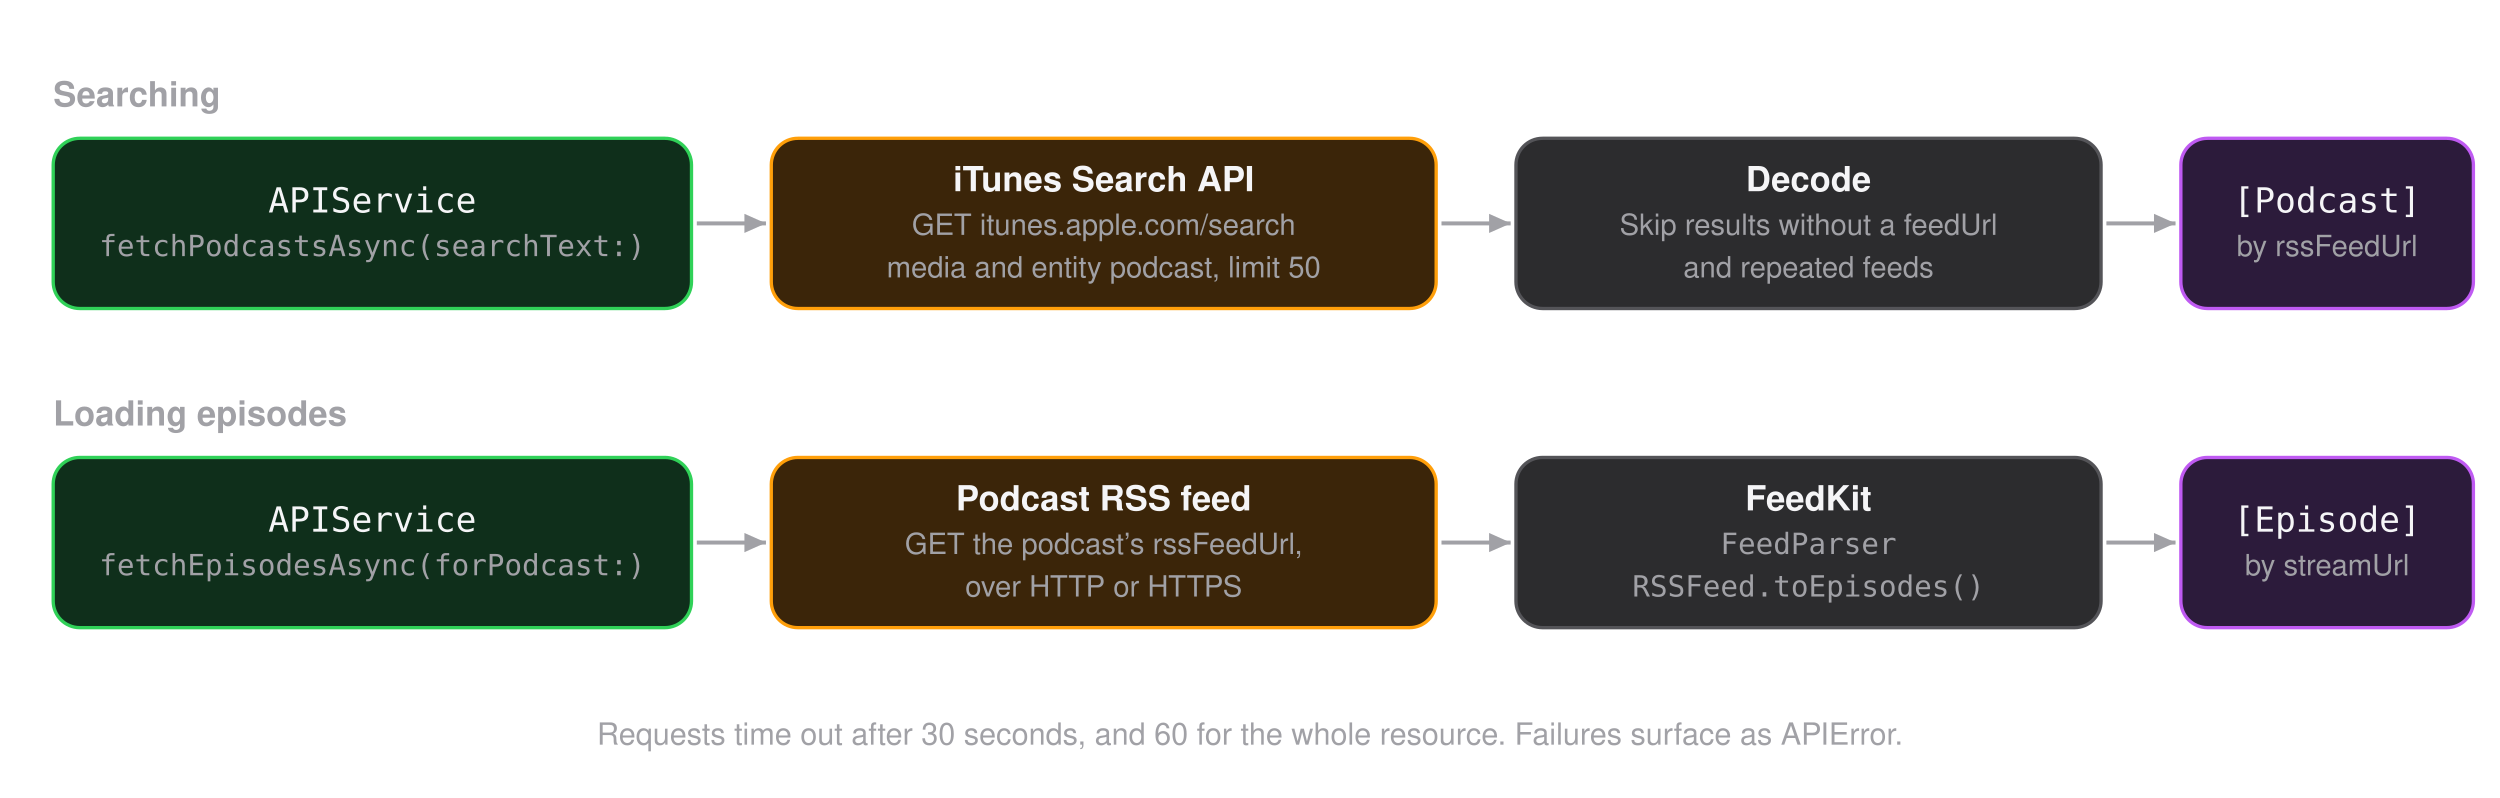
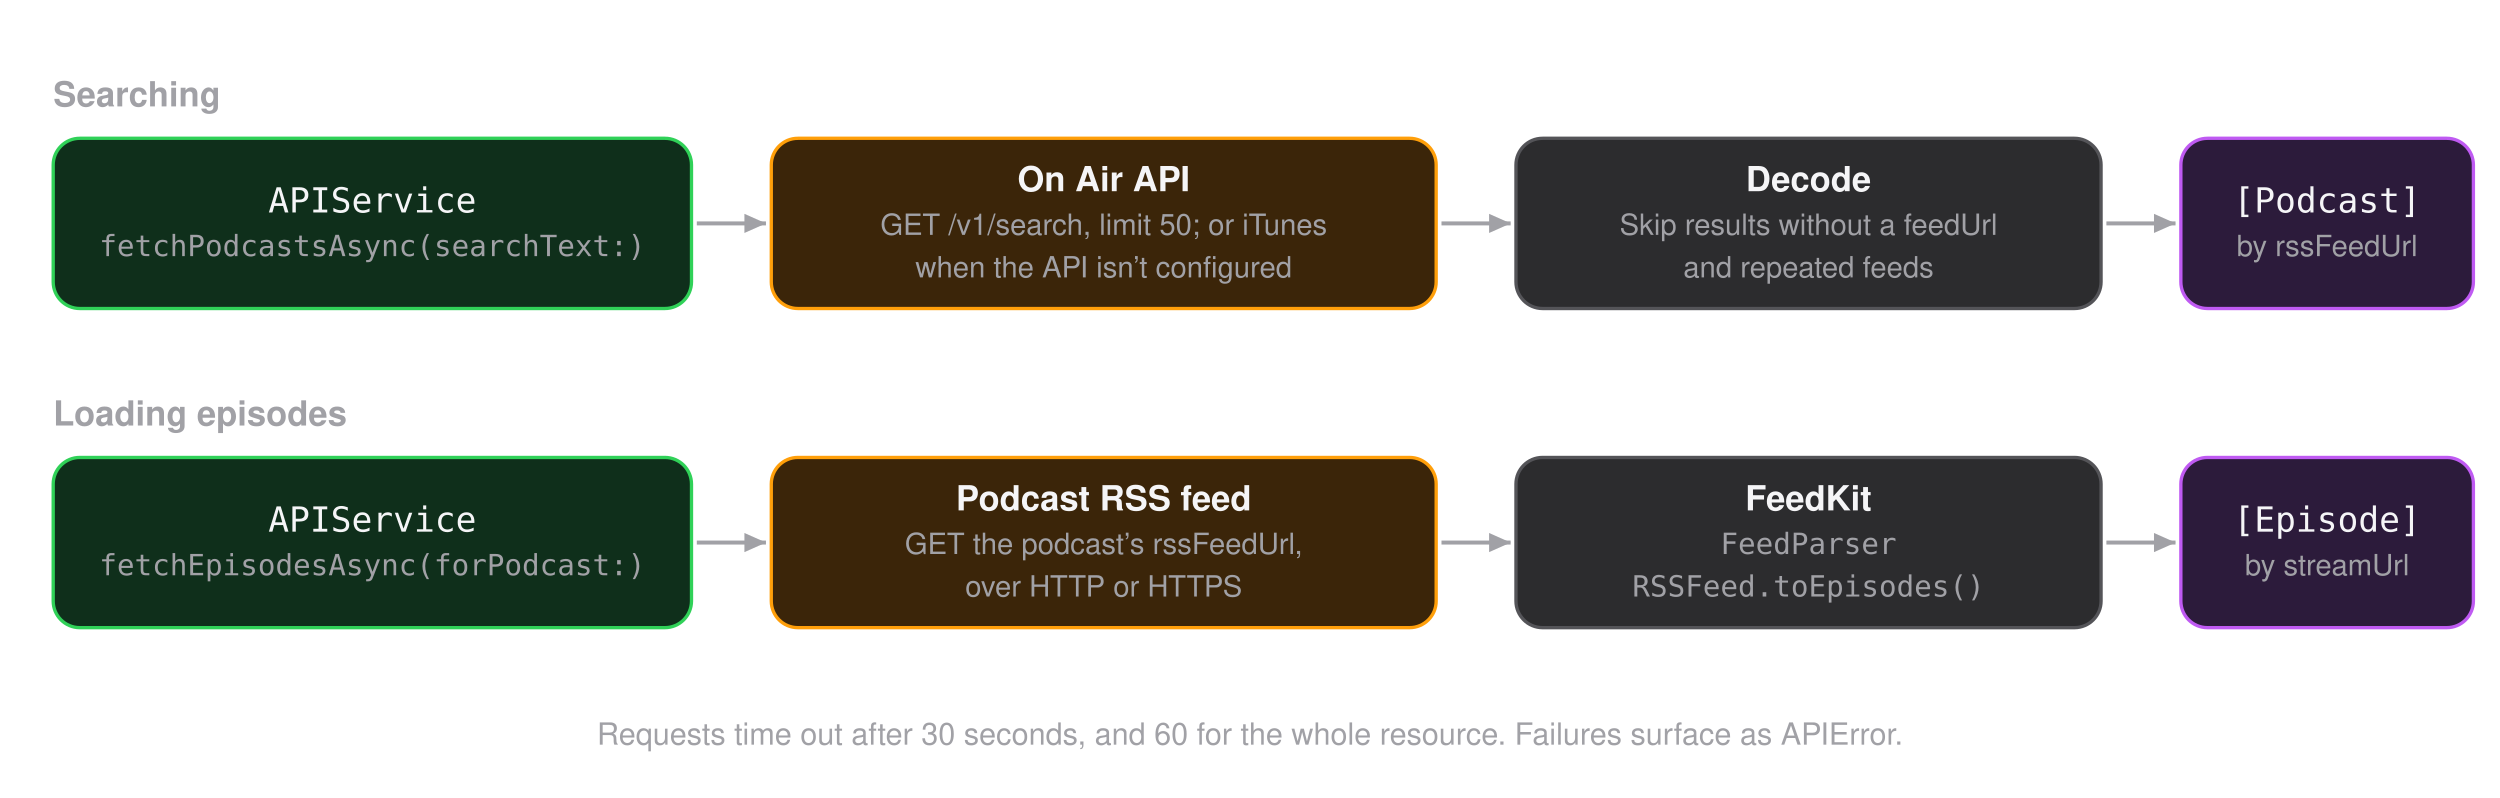
<svg xmlns="http://www.w3.org/2000/svg" width="940" height="300" viewBox="0 0 940 300">
  <defs>
    <marker id="head-line" viewBox="0 0 10 10" refX="9" refY="5" markerWidth="9" markerHeight="9" markerUnits="userSpaceOnUse" orient="auto-start-reverse">
      <path d="M0 1 L9 5 L0 9 z" fill="#a1a1a6" />
    </marker>
    <marker id="head-neutral" viewBox="0 0 10 10" refX="9" refY="5" markerWidth="9" markerHeight="9" markerUnits="userSpaceOnUse" orient="auto-start-reverse">
      <path d="M0 1 L9 5 L0 9 z" fill="#545458" />
    </marker>
    <marker id="head-blue" viewBox="0 0 10 10" refX="9" refY="5" markerWidth="9" markerHeight="9" markerUnits="userSpaceOnUse" orient="auto-start-reverse">
      <path d="M0 1 L9 5 L0 9 z" fill="#409cff" />
    </marker>
    <marker id="head-purple" viewBox="0 0 10 10" refX="9" refY="5" markerWidth="9" markerHeight="9" markerUnits="userSpaceOnUse" orient="auto-start-reverse">
      <path d="M0 1 L9 5 L0 9 z" fill="#bf5af2" />
    </marker>
    <marker id="head-green" viewBox="0 0 10 10" refX="9" refY="5" markerWidth="9" markerHeight="9" markerUnits="userSpaceOnUse" orient="auto-start-reverse">
      <path d="M0 1 L9 5 L0 9 z" fill="#30d158" />
    </marker>
    <marker id="head-orange" viewBox="0 0 10 10" refX="9" refY="5" markerWidth="9" markerHeight="9" markerUnits="userSpaceOnUse" orient="auto-start-reverse">
      <path d="M0 1 L9 5 L0 9 z" fill="#ff9f0a" />
    </marker>
    <marker id="head-teal" viewBox="0 0 10 10" refX="9" refY="5" markerWidth="9" markerHeight="9" markerUnits="userSpaceOnUse" orient="auto-start-reverse">
      <path d="M0 1 L9 5 L0 9 z" fill="#40c8e0" />
    </marker>
    <marker id="head-red" viewBox="0 0 10 10" refX="9" refY="5" markerWidth="9" markerHeight="9" markerUnits="userSpaceOnUse" orient="auto-start-reverse">
      <path d="M0 1 L9 5 L0 9 z" fill="#ff453a" />
    </marker>
    <marker id="head-gray" viewBox="0 0 10 10" refX="9" refY="5" markerWidth="9" markerHeight="9" markerUnits="userSpaceOnUse" orient="auto-start-reverse">
      <path d="M0 1 L9 5 L0 9 z" fill="#8e8e93" />
    </marker>
    <filter id="shadow" x="-20%" y="-20%" width="140%" height="140%">
      <feDropShadow dx="0" dy="4" stdDeviation="7" flood-color="#000" flood-opacity="0.22" />
    </filter>
  </defs>
  <text x="20" y="40" font-family="-apple-system, BlinkMacSystemFont, 'SF Pro Text', 'Helvetica Neue', Helvetica, Arial, sans-serif" font-size="13" font-weight="600" fill="#a1a1a6" text-anchor="start">Searching</text>
  <rect x="20" y="52" width="240" height="64" rx="10" fill="#0f2f1b" stroke="#30d158" stroke-width="1.25" />
  <text x="140" y="79.9" font-family="ui-monospace, 'SF Mono', SFMono-Regular, Menlo, Consolas, monospace" font-size="13" fill="#f5f5f7" text-anchor="middle">APIService</text>
  <text x="140" y="96.3" font-family="ui-monospace, 'SF Mono', SFMono-Regular, Menlo, Consolas, monospace" font-size="11" fill="#a1a1a6" text-anchor="middle">fetchPodcastsAsync(searchText:)</text>
  <rect x="290" y="52" width="250" height="64" rx="10" fill="#3b2509" stroke="#ff9f0a" stroke-width="1.25" />
-   <text x="415" y="71.9" font-family="-apple-system, BlinkMacSystemFont, 'SF Pro Text', 'Helvetica Neue', Helvetica, Arial, sans-serif" font-size="13" font-weight="600" fill="#f5f5f7" text-anchor="middle">iTunes Search API</text>
-   <text x="415" y="88.3" font-family="-apple-system, BlinkMacSystemFont, 'SF Pro Text', 'Helvetica Neue', Helvetica, Arial, sans-serif" font-size="11" fill="#a1a1a6" text-anchor="middle">GET itunes.apple.com/search</text>
-   <text x="415" y="104.3" font-family="-apple-system, BlinkMacSystemFont, 'SF Pro Text', 'Helvetica Neue', Helvetica, Arial, sans-serif" font-size="11" fill="#a1a1a6" text-anchor="middle">media and entity podcast, limit 50</text>
+   <text x="415" y="71.9" font-family="-apple-system, BlinkMacSystemFont, 'SF Pro Text', 'Helvetica Neue', Helvetica, Arial, sans-serif" font-size="13" font-weight="600" fill="#f5f5f7" text-anchor="middle">On Air API</text>
+   <text x="415" y="88.3" font-family="-apple-system, BlinkMacSystemFont, 'SF Pro Text', 'Helvetica Neue', Helvetica, Arial, sans-serif" font-size="11" fill="#a1a1a6" text-anchor="middle">GET /v1/search, limit 50; or iTunes</text>
+   <text x="415" y="104.3" font-family="-apple-system, BlinkMacSystemFont, 'SF Pro Text', 'Helvetica Neue', Helvetica, Arial, sans-serif" font-size="11" fill="#a1a1a6" text-anchor="middle">when the API isn’t configured</text>
  <rect x="570" y="52" width="220" height="64" rx="10" fill="#2c2c2e" stroke="#545458" stroke-width="1.25" />
  <text x="680" y="71.9" font-family="-apple-system, BlinkMacSystemFont, 'SF Pro Text', 'Helvetica Neue', Helvetica, Arial, sans-serif" font-size="13" font-weight="600" fill="#f5f5f7" text-anchor="middle">Decode</text>
  <text x="680" y="88.3" font-family="-apple-system, BlinkMacSystemFont, 'SF Pro Text', 'Helvetica Neue', Helvetica, Arial, sans-serif" font-size="11" fill="#a1a1a6" text-anchor="middle">Skip results without a feedUrl</text>
  <text x="680" y="104.3" font-family="-apple-system, BlinkMacSystemFont, 'SF Pro Text', 'Helvetica Neue', Helvetica, Arial, sans-serif" font-size="11" fill="#a1a1a6" text-anchor="middle">and repeated feeds</text>
  <rect x="820" y="52" width="110" height="64" rx="10" fill="#2c1b3b" stroke="#bf5af2" stroke-width="1.25" />
  <text x="875" y="79.9" font-family="ui-monospace, 'SF Mono', SFMono-Regular, Menlo, Consolas, monospace" font-size="13" fill="#f5f5f7" text-anchor="middle">[Podcast]</text>
  <text x="875" y="96.3" font-family="-apple-system, BlinkMacSystemFont, 'SF Pro Text', 'Helvetica Neue', Helvetica, Arial, sans-serif" font-size="11" fill="#a1a1a6" text-anchor="middle">by rssFeedUrl</text>
  <text x="20" y="160" font-family="-apple-system, BlinkMacSystemFont, 'SF Pro Text', 'Helvetica Neue', Helvetica, Arial, sans-serif" font-size="13" font-weight="600" fill="#a1a1a6" text-anchor="start">Loading episodes</text>
  <rect x="20" y="172" width="240" height="64" rx="10" fill="#0f2f1b" stroke="#30d158" stroke-width="1.25" />
  <text x="140" y="199.9" font-family="ui-monospace, 'SF Mono', SFMono-Regular, Menlo, Consolas, monospace" font-size="13" fill="#f5f5f7" text-anchor="middle">APIService</text>
  <text x="140" y="216.3" font-family="ui-monospace, 'SF Mono', SFMono-Regular, Menlo, Consolas, monospace" font-size="11" fill="#a1a1a6" text-anchor="middle">fetchEpisodesAsync(forPodcast:)</text>
  <rect x="290" y="172" width="250" height="64" rx="10" fill="#3b2509" stroke="#ff9f0a" stroke-width="1.25" />
  <text x="415" y="191.9" font-family="-apple-system, BlinkMacSystemFont, 'SF Pro Text', 'Helvetica Neue', Helvetica, Arial, sans-serif" font-size="13" font-weight="600" fill="#f5f5f7" text-anchor="middle">Podcast RSS feed</text>
  <text x="415" y="208.3" font-family="-apple-system, BlinkMacSystemFont, 'SF Pro Text', 'Helvetica Neue', Helvetica, Arial, sans-serif" font-size="11" fill="#a1a1a6" text-anchor="middle">GET the podcast’s rssFeedUrl,</text>
  <text x="415" y="224.3" font-family="-apple-system, BlinkMacSystemFont, 'SF Pro Text', 'Helvetica Neue', Helvetica, Arial, sans-serif" font-size="11" fill="#a1a1a6" text-anchor="middle">over HTTP or HTTPS</text>
  <rect x="570" y="172" width="220" height="64" rx="10" fill="#2c2c2e" stroke="#545458" stroke-width="1.25" />
  <text x="680" y="191.9" font-family="-apple-system, BlinkMacSystemFont, 'SF Pro Text', 'Helvetica Neue', Helvetica, Arial, sans-serif" font-size="13" font-weight="600" fill="#f5f5f7" text-anchor="middle">FeedKit</text>
  <text x="680" y="208.3" font-family="ui-monospace, 'SF Mono', SFMono-Regular, Menlo, Consolas, monospace" font-size="11" fill="#a1a1a6" text-anchor="middle">FeedParser</text>
  <text x="680" y="224.3" font-family="ui-monospace, 'SF Mono', SFMono-Regular, Menlo, Consolas, monospace" font-size="11" fill="#a1a1a6" text-anchor="middle">RSSFeed.toEpisodes()</text>
  <rect x="820" y="172" width="110" height="64" rx="10" fill="#2c1b3b" stroke="#bf5af2" stroke-width="1.25" />
  <text x="875" y="199.9" font-family="ui-monospace, 'SF Mono', SFMono-Regular, Menlo, Consolas, monospace" font-size="13" fill="#f5f5f7" text-anchor="middle">[Episode]</text>
  <text x="875" y="216.3" font-family="-apple-system, BlinkMacSystemFont, 'SF Pro Text', 'Helvetica Neue', Helvetica, Arial, sans-serif" font-size="11" fill="#a1a1a6" text-anchor="middle">by streamUrl</text>
  <path d="M262 84 L288 84" fill="none" stroke="#a1a1a6" stroke-width="1.5" marker-end="url(#head-line)" />
  <path d="M542 84 L568 84" fill="none" stroke="#a1a1a6" stroke-width="1.5" marker-end="url(#head-line)" />
  <path d="M792 84 L818 84" fill="none" stroke="#a1a1a6" stroke-width="1.5" marker-end="url(#head-line)" />
  <path d="M262 204 L288 204" fill="none" stroke="#a1a1a6" stroke-width="1.5" marker-end="url(#head-line)" />
  <path d="M542 204 L568 204" fill="none" stroke="#a1a1a6" stroke-width="1.5" marker-end="url(#head-line)" />
  <path d="M792 204 L818 204" fill="none" stroke="#a1a1a6" stroke-width="1.5" marker-end="url(#head-line)" />
  <text x="470" y="280" font-family="-apple-system, BlinkMacSystemFont, 'SF Pro Text', 'Helvetica Neue', Helvetica, Arial, sans-serif" font-size="11.5" fill="#a1a1a6" text-anchor="middle">Requests time out after 30 seconds, and 60 for the whole resource. Failures surface as APIError.</text>
</svg>
